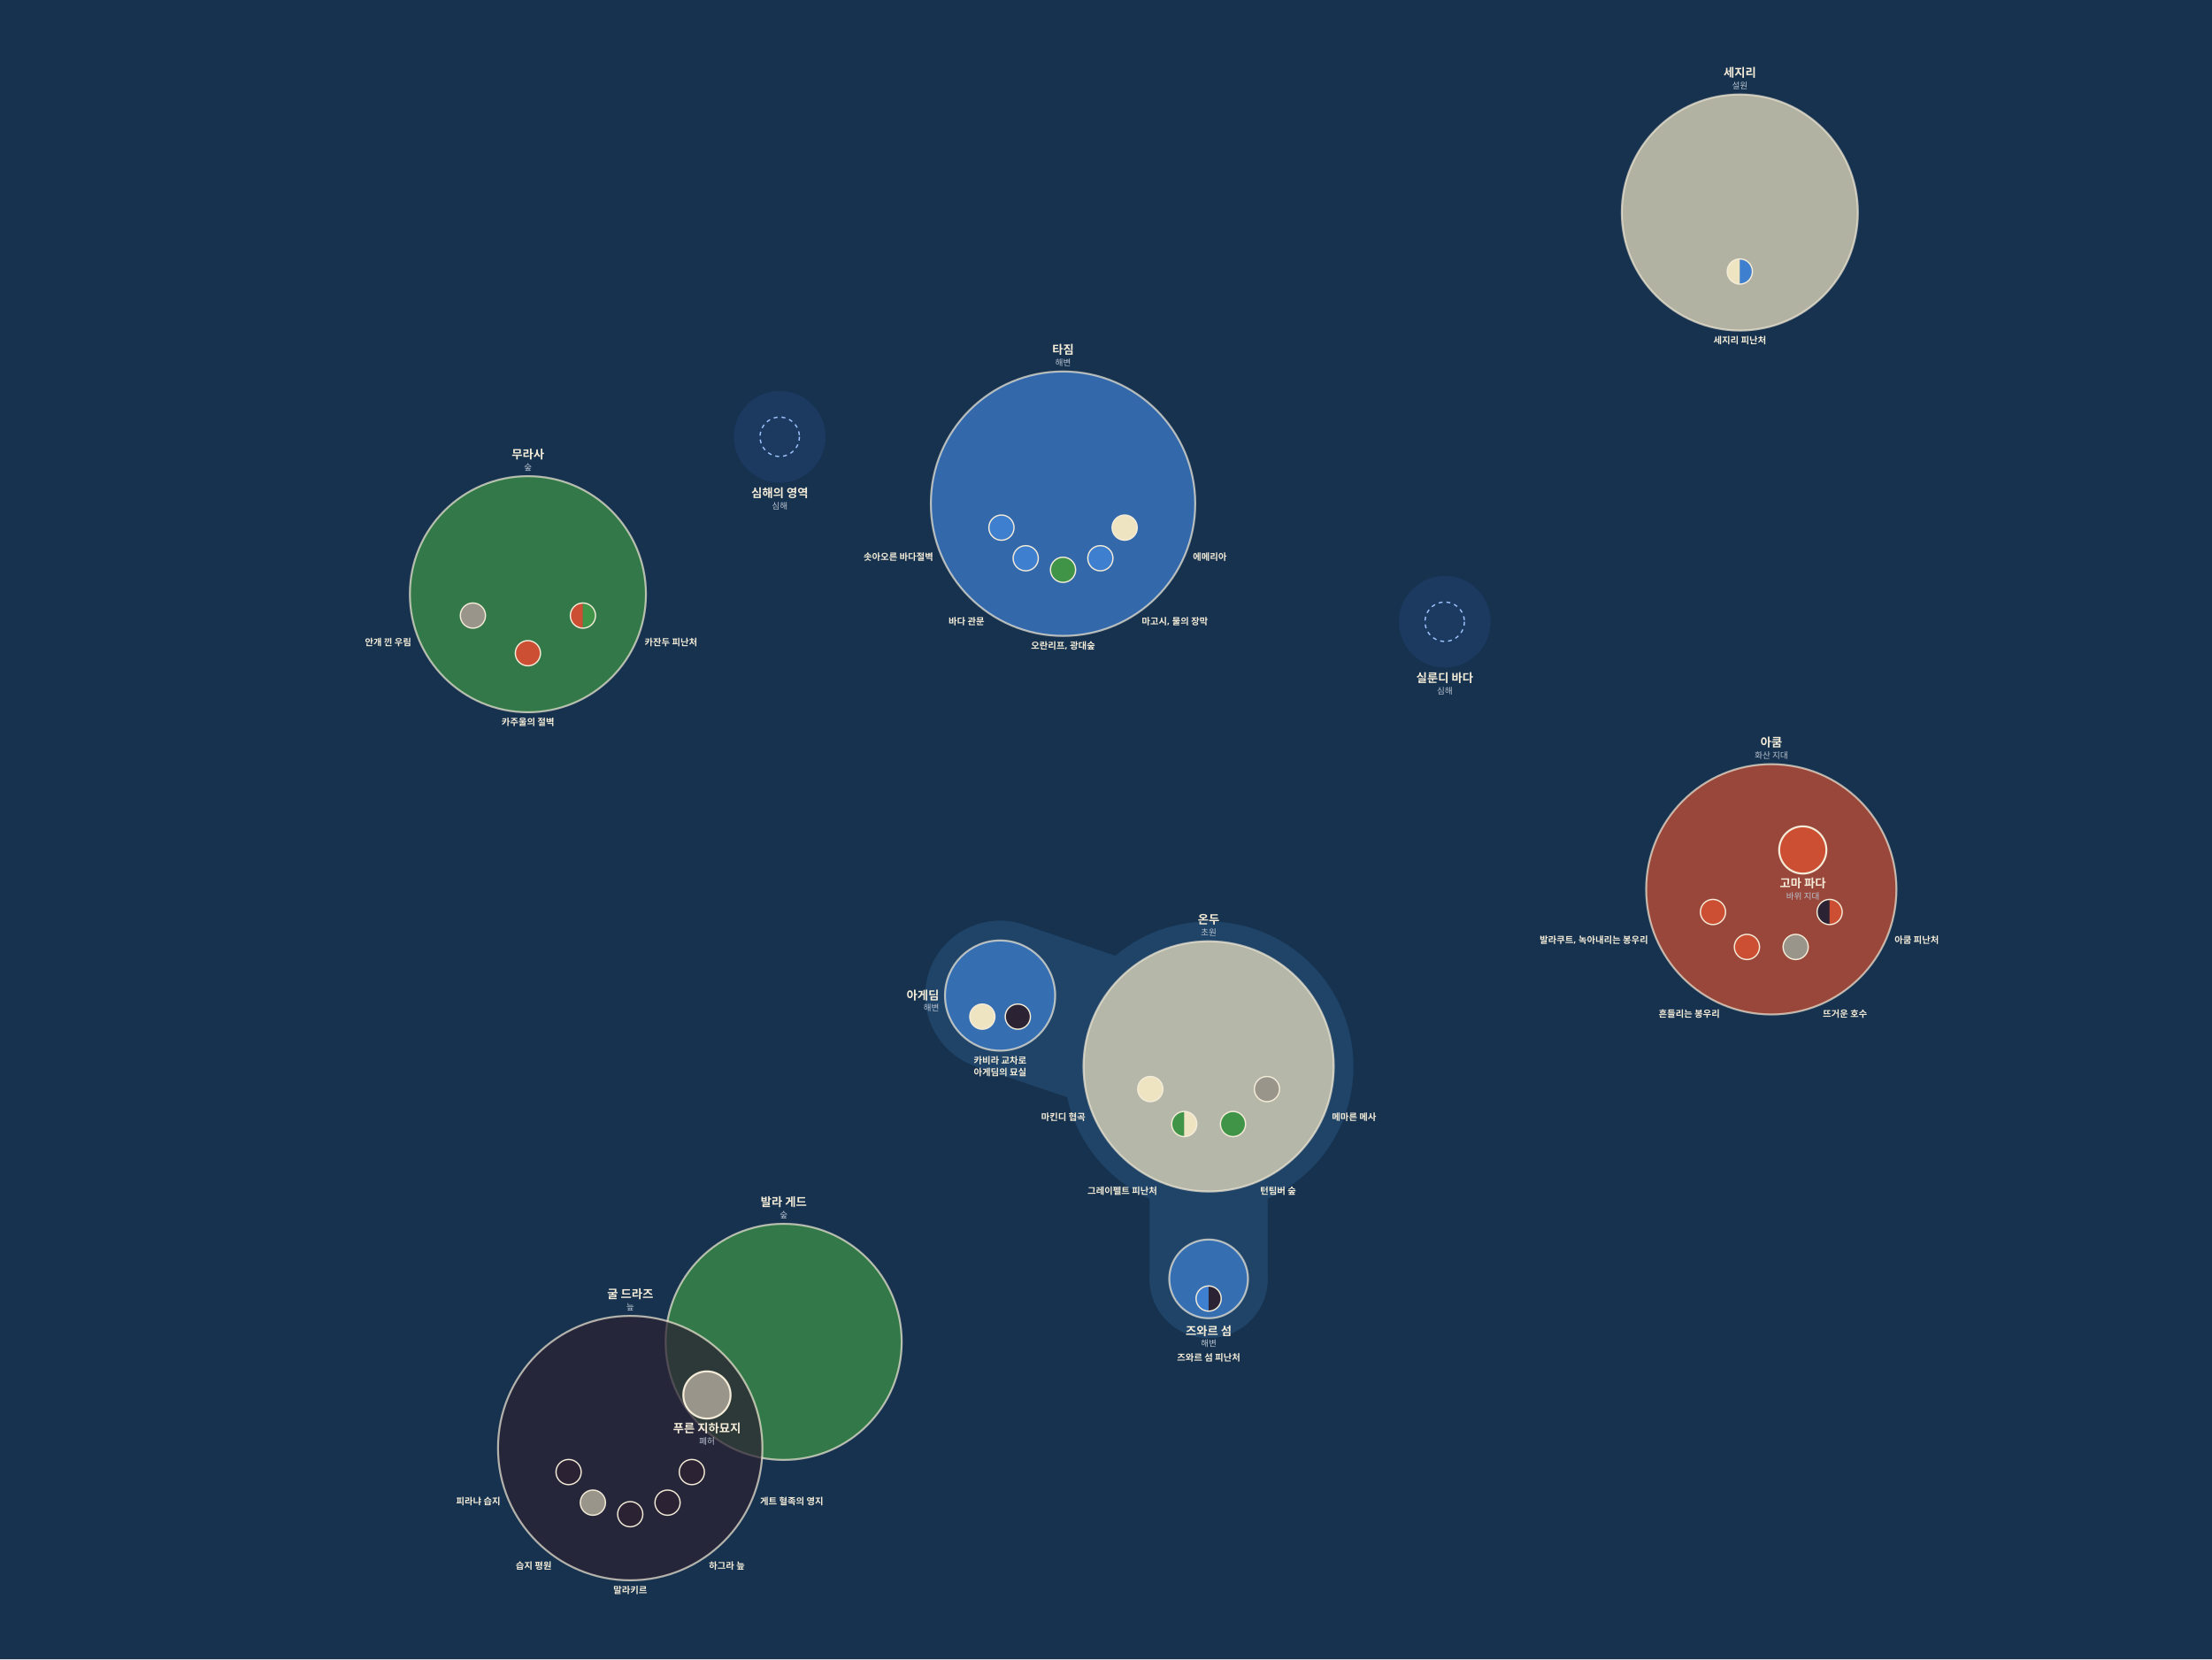
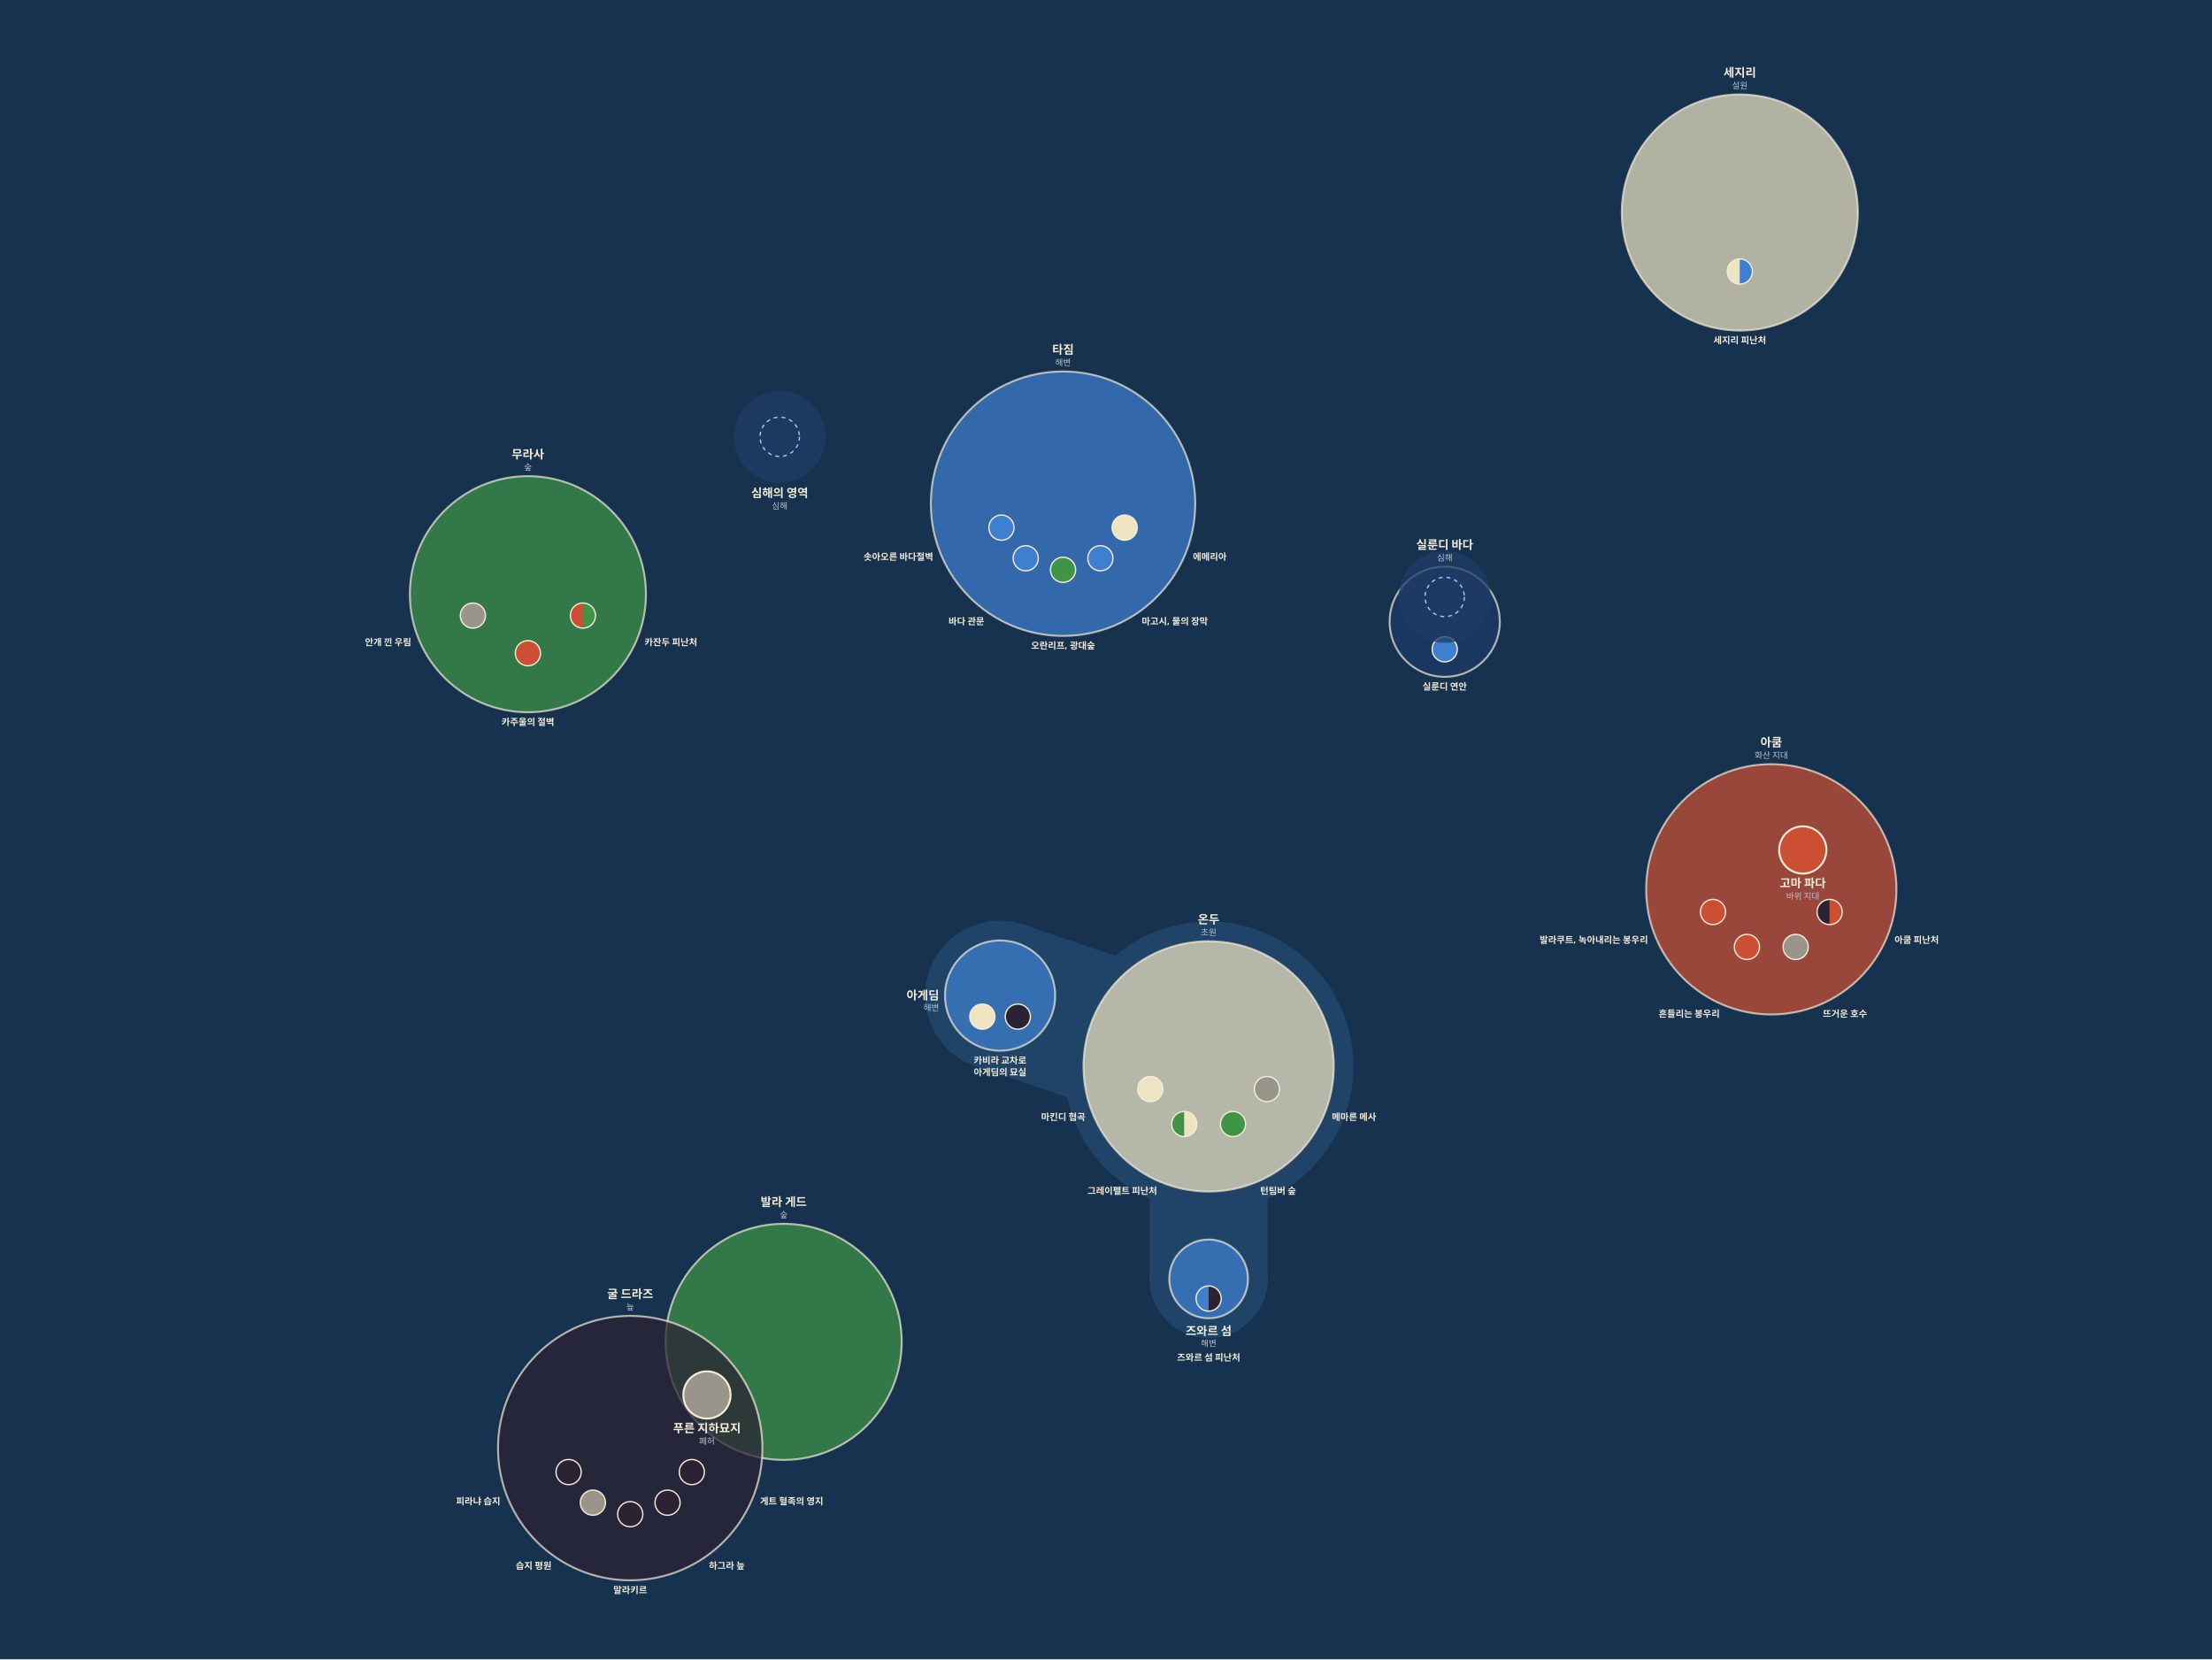
<svg xmlns="http://www.w3.org/2000/svg" viewBox="227 84 3373 2530" width="3373" height="2530">
  <style>
    .name { font: 600 18px sans-serif; fill: #f4ecd8; }
    .terrain { font: 13px sans-serif; fill: #b9c3cf; }
    .area { font: 600 14px sans-serif; fill: #f4ecd8; }
  </style>
  <rect x="227" y="84" width="3373" height="2530" fill="#16324f" />
  <line x1="2070" y1="1710" x2="1752" y2="1602" stroke="#1f4468" stroke-width="228" stroke-linecap="round" />
  <line x1="2070" y1="1710" x2="2070" y2="2034" stroke="#1f4468" stroke-width="180" stroke-linecap="round" />
  <circle cx="2070" cy="1710" r="220.8" fill="#1f4468" />
  <circle cx="1752" cy="1602" r="114" fill="#1f4468" />
  <circle cx="2070" cy="2034" r="90" fill="#1f4468" />
  <circle cx="1752" cy="1602" r="84" fill="#3f7fcf" fill-opacity="0.72" stroke="#f4ecd8" stroke-opacity="0.7" stroke-width="3" />
  <circle cx="2928" cy="1440" r="190.8" fill="#cc4f34" fill-opacity="0.72" stroke="#f4ecd8" stroke-opacity="0.7" stroke-width="3" />
  <circle cx="1422" cy="2130" r="180" fill="#3f9447" fill-opacity="0.72" stroke="#f4ecd8" stroke-opacity="0.7" stroke-width="3" />
  <circle cx="1188" cy="2292" r="201.6" fill="#2b2233" fill-opacity="0.72" stroke="#f4ecd8" stroke-opacity="0.7" stroke-width="3" />
  <circle cx="2070" cy="2034" r="60" fill="#3f7fcf" fill-opacity="0.72" stroke="#f4ecd8" stroke-opacity="0.7" stroke-width="3" />
  <circle cx="1032" cy="990" r="180" fill="#3f9447" fill-opacity="0.72" stroke="#f4ecd8" stroke-opacity="0.7" stroke-width="3" />
  <circle cx="2070" cy="1710" r="190.8" fill="#efe4c2" fill-opacity="0.72" stroke="#f4ecd8" stroke-opacity="0.7" stroke-width="3" />
  <circle cx="2880" cy="408" r="180" fill="#efe4c2" fill-opacity="0.72" stroke="#f4ecd8" stroke-opacity="0.7" stroke-width="3" />
+   <circle cx="2430" cy="1032" r="84" fill="#1d3b66" fill-opacity="0.72" stroke="#f4ecd8" stroke-opacity="0.7" stroke-width="3" />
  <circle cx="1848" cy="852" r="201.6" fill="#3f7fcf" fill-opacity="0.72" stroke="#f4ecd8" stroke-opacity="0.7" stroke-width="3" />
  <g>
    <circle cx="1779.057" cy="1634.123" r="19.2" fill="#2b2233" stroke="#f4ecd8" stroke-width="2" />
    <text x="1752" y="1723.8" text-anchor="middle" class="area">아게딤의 묘실</text>
  </g>
  <g>
    <path d="M3016.917 1455.369A19.2 19.2 0 0 0 3016.917 1493.769Z" fill="#2b2233" />
    <path d="M3016.917 1455.369A19.2 19.2 0 0 1 3016.917 1493.769Z" fill="#cc4f34" />
    <circle cx="3016.917" cy="1474.569" r="19.2" fill="none" stroke="#f4ecd8" stroke-width="2" />
    <text x="3115.899" y="1522.051" text-anchor="start" class="area">아쿰 피난처</text>
  </g>
  <g>
    <circle cx="2158.917" cy="1744.569" r="19.2" fill="#9a958b" stroke="#f4ecd8" stroke-width="2" />
    <text x="2257.899" y="1792.051" text-anchor="start" class="area">메마른 메사</text>
  </g>
  <g>
    <circle cx="1941.95" cy="888.526" r="19.2" fill="#efe4c2" stroke="#f4ecd8" stroke-width="2" />
    <text x="2045.965" y="937.965" text-anchor="start" class="area">에메리아</text>
  </g>
  <g>
    <circle cx="1281.95" cy="2328.526" r="19.2" fill="#2b2233" stroke="#f4ecd8" stroke-width="2" />
    <text x="1385.965" y="2377.965" text-anchor="start" class="area">게트 혈족의 영지</text>
  </g>
  <g>
    <path d="M2032.849 1778.669A19.2 19.2 0 0 0 2032.849 1817.069Z" fill="#3f9447" />
    <path d="M2032.849 1778.669A19.2 19.2 0 0 1 2032.849 1817.069Z" fill="#efe4c2" />
    <circle cx="2032.849" cy="1797.869" r="19.2" fill="none" stroke="#f4ecd8" stroke-width="2" />
    <text x="1991.493" y="1904.686" text-anchor="end" class="area">그레이펠트 피난처</text>
  </g>
  <g>
    <circle cx="1244.916" cy="2375.194" r="19.2" fill="#2b2233" stroke="#f4ecd8" stroke-width="2" />
    <text x="1307.93" y="2476.301" text-anchor="start" class="area">하그라 늪</text>
  </g>
  <g>
    <path d="M2070 2044.8A19.2 19.2 0 0 0 2070 2083.2Z" fill="#3f7fcf" />
    <path d="M2070 2044.8A19.2 19.2 0 0 1 2070 2083.2Z" fill="#2b2233" />
    <circle cx="2070" cy="2064" r="19.2" fill="none" stroke="#f4ecd8" stroke-width="2" />
    <text x="2070" y="2158.8" text-anchor="middle" class="area">즈와르 섬 피난처</text>
  </g>
  <g>
    <circle cx="1724.943" cy="1634.123" r="19.2" fill="#efe4c2" stroke="#f4ecd8" stroke-width="2" />
    <text x="1752" y="1705.8" text-anchor="middle" class="area">카비라 교차로</text>
  </g>
  <g>
    <path d="M1115.884 1003.412A19.2 19.2 0 0 0 1115.884 1041.812Z" fill="#cc4f34" />
    <path d="M1115.884 1003.412A19.2 19.2 0 0 1 1115.884 1041.812Z" fill="#3f9447" />
    <circle cx="1115.884" cy="1022.612" r="19.2" fill="none" stroke="#f4ecd8" stroke-width="2" />
    <text x="1209.833" y="1068.138" text-anchor="start" class="area">카잔두 피난처</text>
  </g>
  <g>
    <circle cx="1032" cy="1080" r="19.2" fill="#cc4f34" stroke="#f4ecd8" stroke-width="2" />
    <text x="1032" y="1189.8" text-anchor="middle" class="area">카주울의 절벽</text>
  </g>
  <g>
    <circle cx="1904.916" cy="935.194" r="19.2" fill="#3f7fcf" stroke="#f4ecd8" stroke-width="2" />
    <text x="1967.93" y="1036.301" text-anchor="start" class="area">마고시, 물의 장막</text>
  </g>
  <g>
    <circle cx="1981.083" cy="1744.569" r="19.2" fill="#efe4c2" stroke="#f4ecd8" stroke-width="2" />
    <text x="1882.101" y="1792.051" text-anchor="end" class="area">마킨디 협곡</text>
  </g>
  <g>
    <circle cx="1188" cy="2392.8" r="19.2" fill="#2b2233" stroke="#f4ecd8" stroke-width="2" />
    <text x="1188" y="2513.4" text-anchor="middle" class="area">말라키르</text>
  </g>
  <g>
    <circle cx="1131.084" cy="2375.194" r="19.2" fill="#9a958b" stroke="#f4ecd8" stroke-width="2" />
    <text x="1068.07" y="2476.301" text-anchor="end" class="area">습지 평원</text>
  </g>
  <g>
    <circle cx="948.116" cy="1022.612" r="19.2" fill="#9a958b" stroke="#f4ecd8" stroke-width="2" />
    <text x="854.167" y="1068.138" text-anchor="end" class="area">안개 낀 우림</text>
  </g>
  <g>
    <circle cx="1848" cy="952.8" r="19.2" fill="#3f9447" stroke="#f4ecd8" stroke-width="2" />
    <text x="1848" y="1073.4" text-anchor="middle" class="area">오란리프, 광대숲</text>
  </g>
  <g>
    <circle cx="1094.05" cy="2328.526" r="19.2" fill="#2b2233" stroke="#f4ecd8" stroke-width="2" />
    <text x="990.035" y="2377.965" text-anchor="end" class="area">피라냐 습지</text>
  </g>
  <g>
    <circle cx="2965.151" cy="1527.869" r="19.2" fill="#9a958b" stroke="#f4ecd8" stroke-width="2" />
    <text x="3006.507" y="1634.686" text-anchor="start" class="area">뜨거운 호수</text>
  </g>
  <g>
    <circle cx="1791.084" cy="935.194" r="19.2" fill="#3f7fcf" stroke="#f4ecd8" stroke-width="2" />
    <text x="1728.07" y="1036.301" text-anchor="end" class="area">바다 관문</text>
  </g>
  <g>
    <path d="M2880 478.8A19.2 19.2 0 0 0 2880 517.2Z" fill="#efe4c2" />
    <path d="M2880 478.8A19.2 19.2 0 0 1 2880 517.2Z" fill="#3f7fcf" />
    <circle cx="2880" cy="498" r="19.2" fill="none" stroke="#f4ecd8" stroke-width="2" />
    <text x="2880" y="607.8" text-anchor="middle" class="area">세지리 피난처</text>
  </g>
  <g>
+     <circle cx="2430" cy="1074" r="19.2" fill="#3f7fcf" stroke="#f4ecd8" stroke-width="2" />
+     <text x="2430" y="1135.8" text-anchor="middle" class="area">실룬디 연안</text>
+   </g>
+   <g>
    <circle cx="1754.05" cy="888.526" r="19.2" fill="#3f7fcf" stroke="#f4ecd8" stroke-width="2" />
    <text x="1650.035" y="937.965" text-anchor="end" class="area">솟아오른 바다절벽</text>
  </g>
  <g>
    <circle cx="2890.849" cy="1527.869" r="19.2" fill="#cc4f34" stroke="#f4ecd8" stroke-width="2" />
    <text x="2849.493" y="1634.686" text-anchor="end" class="area">흔들리는 봉우리</text>
  </g>
  <g>
    <circle cx="2107.151" cy="1797.869" r="19.2" fill="#3f9447" stroke="#f4ecd8" stroke-width="2" />
    <text x="2148.507" y="1904.686" text-anchor="start" class="area">턴팀버 숲</text>
  </g>
  <g>
    <circle cx="2839.083" cy="1474.569" r="19.2" fill="#cc4f34" stroke="#f4ecd8" stroke-width="2" />
    <text x="2740.101" y="1522.051" text-anchor="end" class="area">발라쿠트, 녹아내리는 봉우리</text>
  </g>
  <g>
    <text x="1659" y="1608" text-anchor="end" class="name">아게딤</text>
    <text x="1659" y="1625" text-anchor="end" class="terrain">해변</text>
  </g>
  <g>
    <text x="2928" y="1222.2" text-anchor="middle" class="name">아쿰</text>
    <text x="2928" y="1240.2" text-anchor="middle" class="terrain">화산 지대</text>
  </g>
  <g>
    <text x="1422" y="1923" text-anchor="middle" class="name">발라 게드</text>
    <text x="1422" y="1941" text-anchor="middle" class="terrain">숲</text>
  </g>
  <g>
    <circle cx="1416" cy="750" r="70" fill="#1d3b66" opacity="0.75" />
    <circle cx="1416" cy="750" r="30" fill="none" stroke="#9fc4ff" stroke-width="2" stroke-dasharray="6 6" />
    <text x="1416" y="842" text-anchor="middle" class="name">심해의 영역</text>
    <text x="1416" y="860" text-anchor="middle" class="terrain">심해</text>
  </g>
  <g>
    <circle cx="2976" cy="1380" r="36" fill="#cc4f34" stroke="#f4ecd8" stroke-width="3" />
    <text x="2976" y="1437" text-anchor="middle" class="name">고마 파다</text>
    <text x="2976" y="1455" text-anchor="middle" class="terrain">바위 지대</text>
  </g>
  <g>
    <text x="1188" y="2063.4" text-anchor="middle" class="name">굴 드라즈</text>
    <text x="1188" y="2081.4" text-anchor="middle" class="terrain">늪</text>
  </g>
  <g>
    <text x="2070" y="2119.8" text-anchor="middle" class="name">즈와르 섬</text>
    <text x="2070" y="2136.8" text-anchor="middle" class="terrain">해변</text>
  </g>
  <g>
    <text x="1032" y="783" text-anchor="middle" class="name">무라사</text>
    <text x="1032" y="801" text-anchor="middle" class="terrain">숲</text>
  </g>
  <g>
    <text x="2070" y="1492.2" text-anchor="middle" class="name">온두</text>
    <text x="2070" y="1510.2" text-anchor="middle" class="terrain">초원</text>
  </g>
  <g>
    <text x="2880" y="201" text-anchor="middle" class="name">세지리</text>
    <text x="2880" y="219" text-anchor="middle" class="terrain">설원</text>
  </g>
  <g>
-     <circle cx="2430" cy="1032" r="70" fill="#1d3b66" opacity="0.75" />
-     <circle cx="2430" cy="1032" r="30" fill="none" stroke="#9fc4ff" stroke-width="2" stroke-dasharray="6 6" />
-     <text x="2430" y="1124" text-anchor="middle" class="name">실룬디 바다</text>
-     <text x="2430" y="1142" text-anchor="middle" class="terrain">심해</text>
+     <circle cx="2430" cy="994.2" r="70" fill="#1d3b66" opacity="0.75" />
+     <circle cx="2430" cy="994.2" r="30" fill="none" stroke="#9fc4ff" stroke-width="2" stroke-dasharray="6 6" />
+     <text x="2430" y="921" text-anchor="middle" class="name">실룬디 바다</text>
+     <text x="2430" y="939" text-anchor="middle" class="terrain">심해</text>
  </g>
  <g>
    <text x="1848" y="623.4" text-anchor="middle" class="name">타짐</text>
    <text x="1848" y="641.4" text-anchor="middle" class="terrain">해변</text>
  </g>
  <g>
    <circle cx="1305" cy="2211" r="36" fill="#9a958b" stroke="#f4ecd8" stroke-width="3" />
    <text x="1305" y="2268" text-anchor="middle" class="name">푸른 지하묘지</text>
    <text x="1305" y="2286" text-anchor="middle" class="terrain">폐허</text>
  </g>
</svg>
